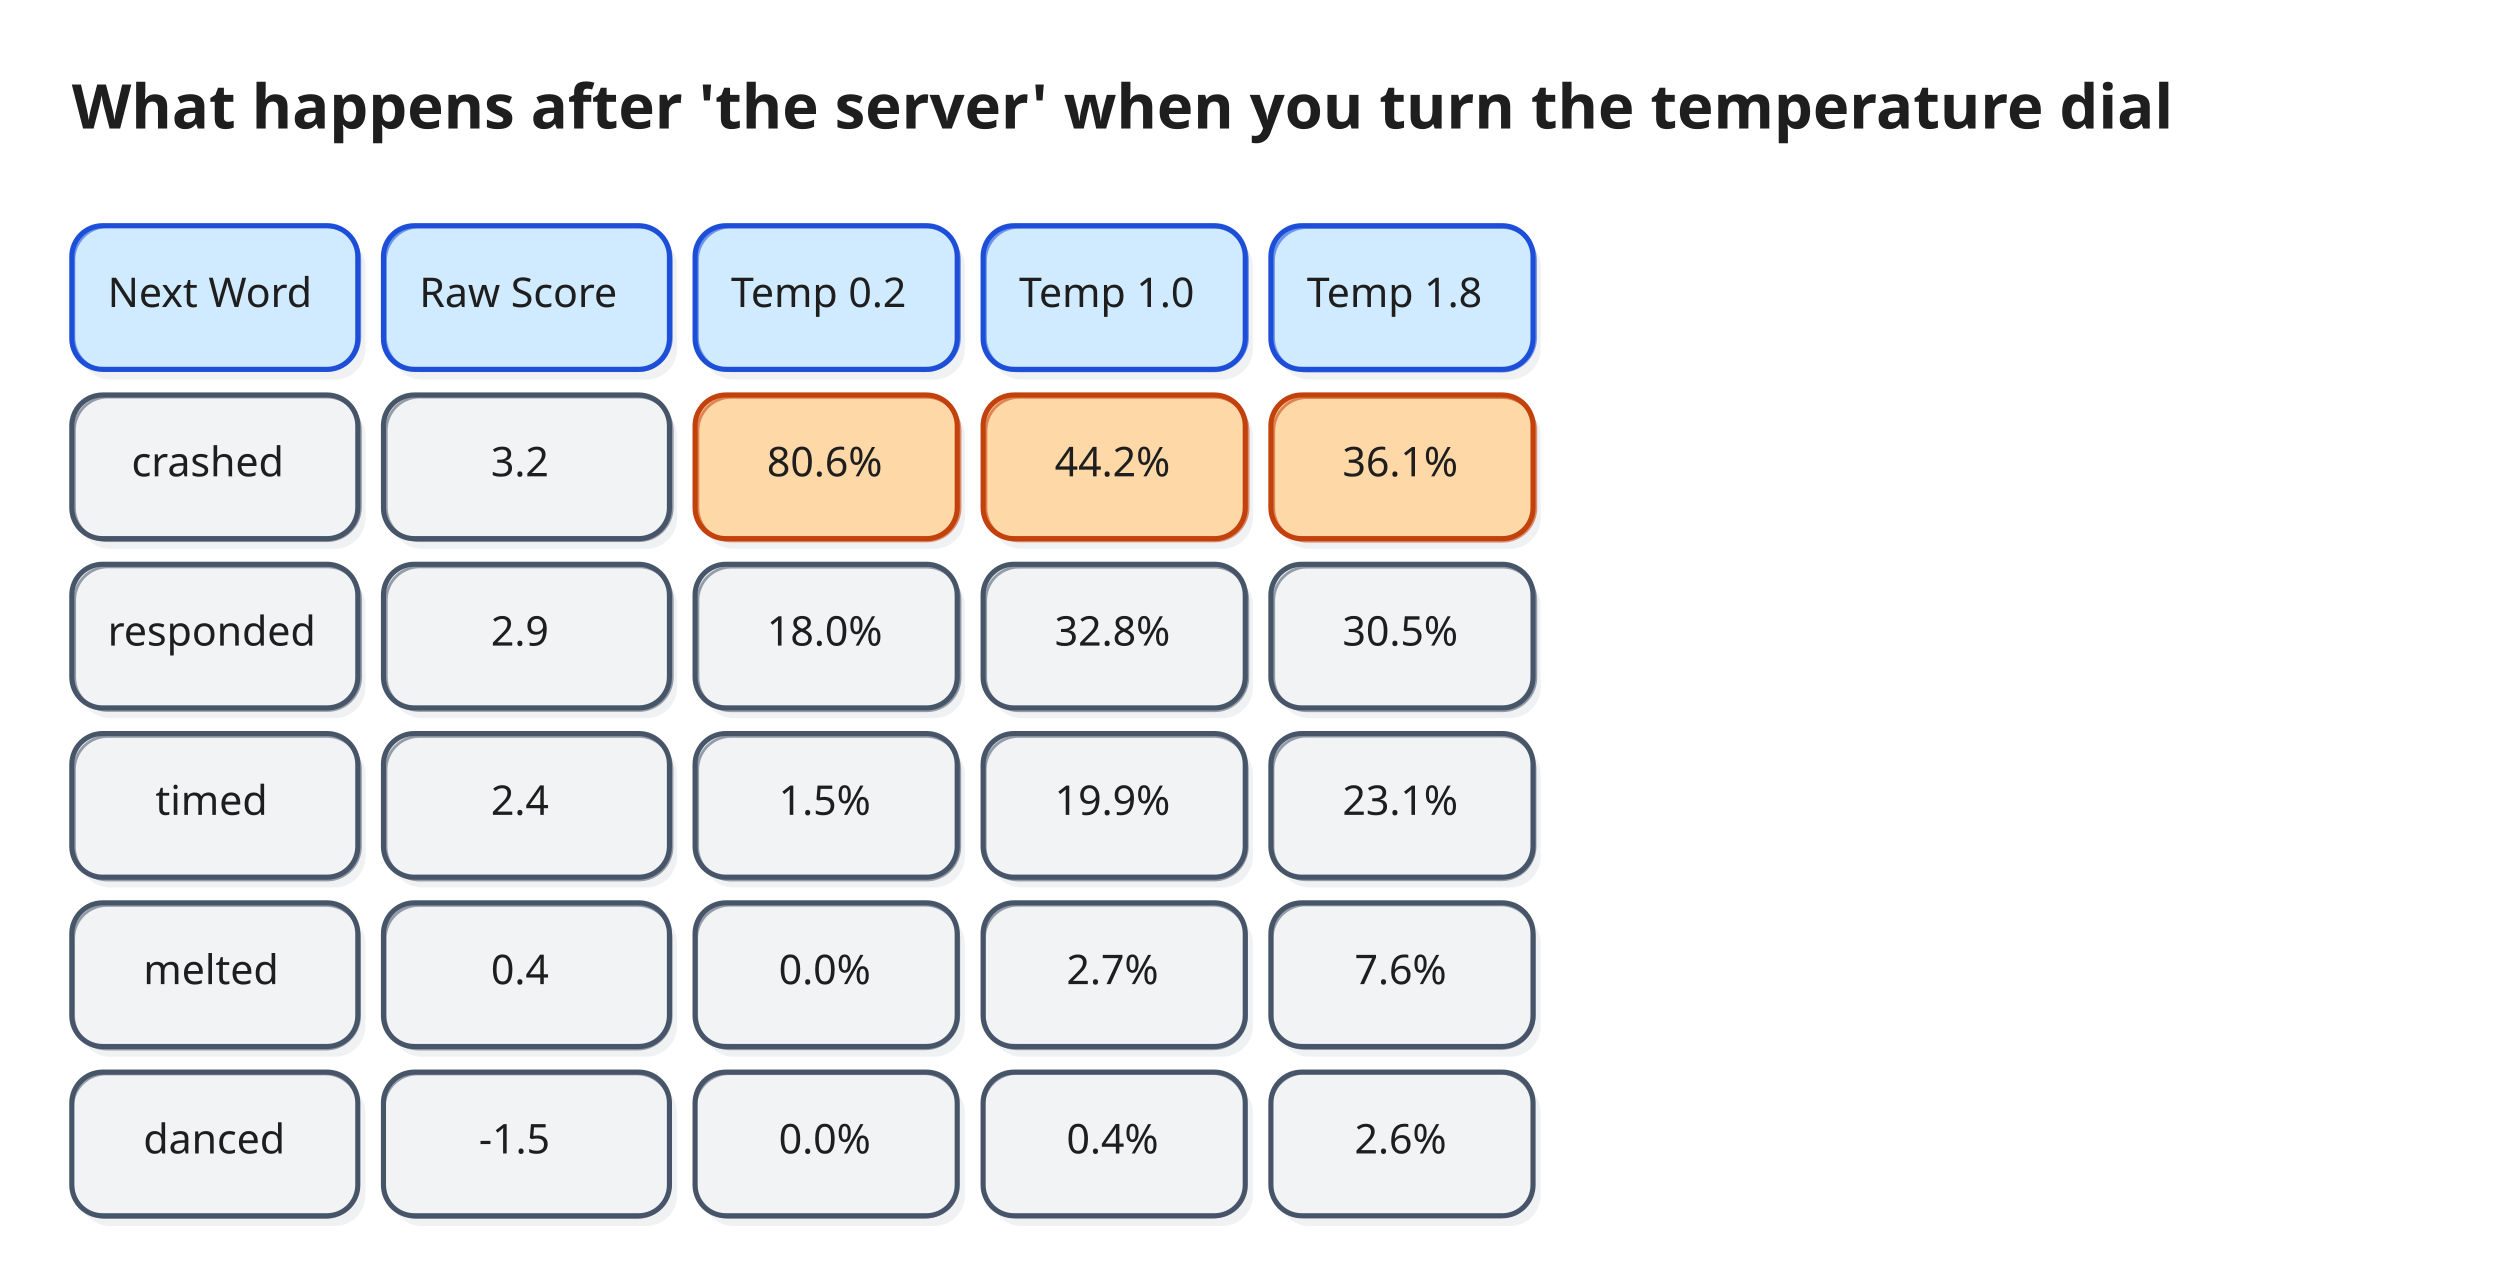
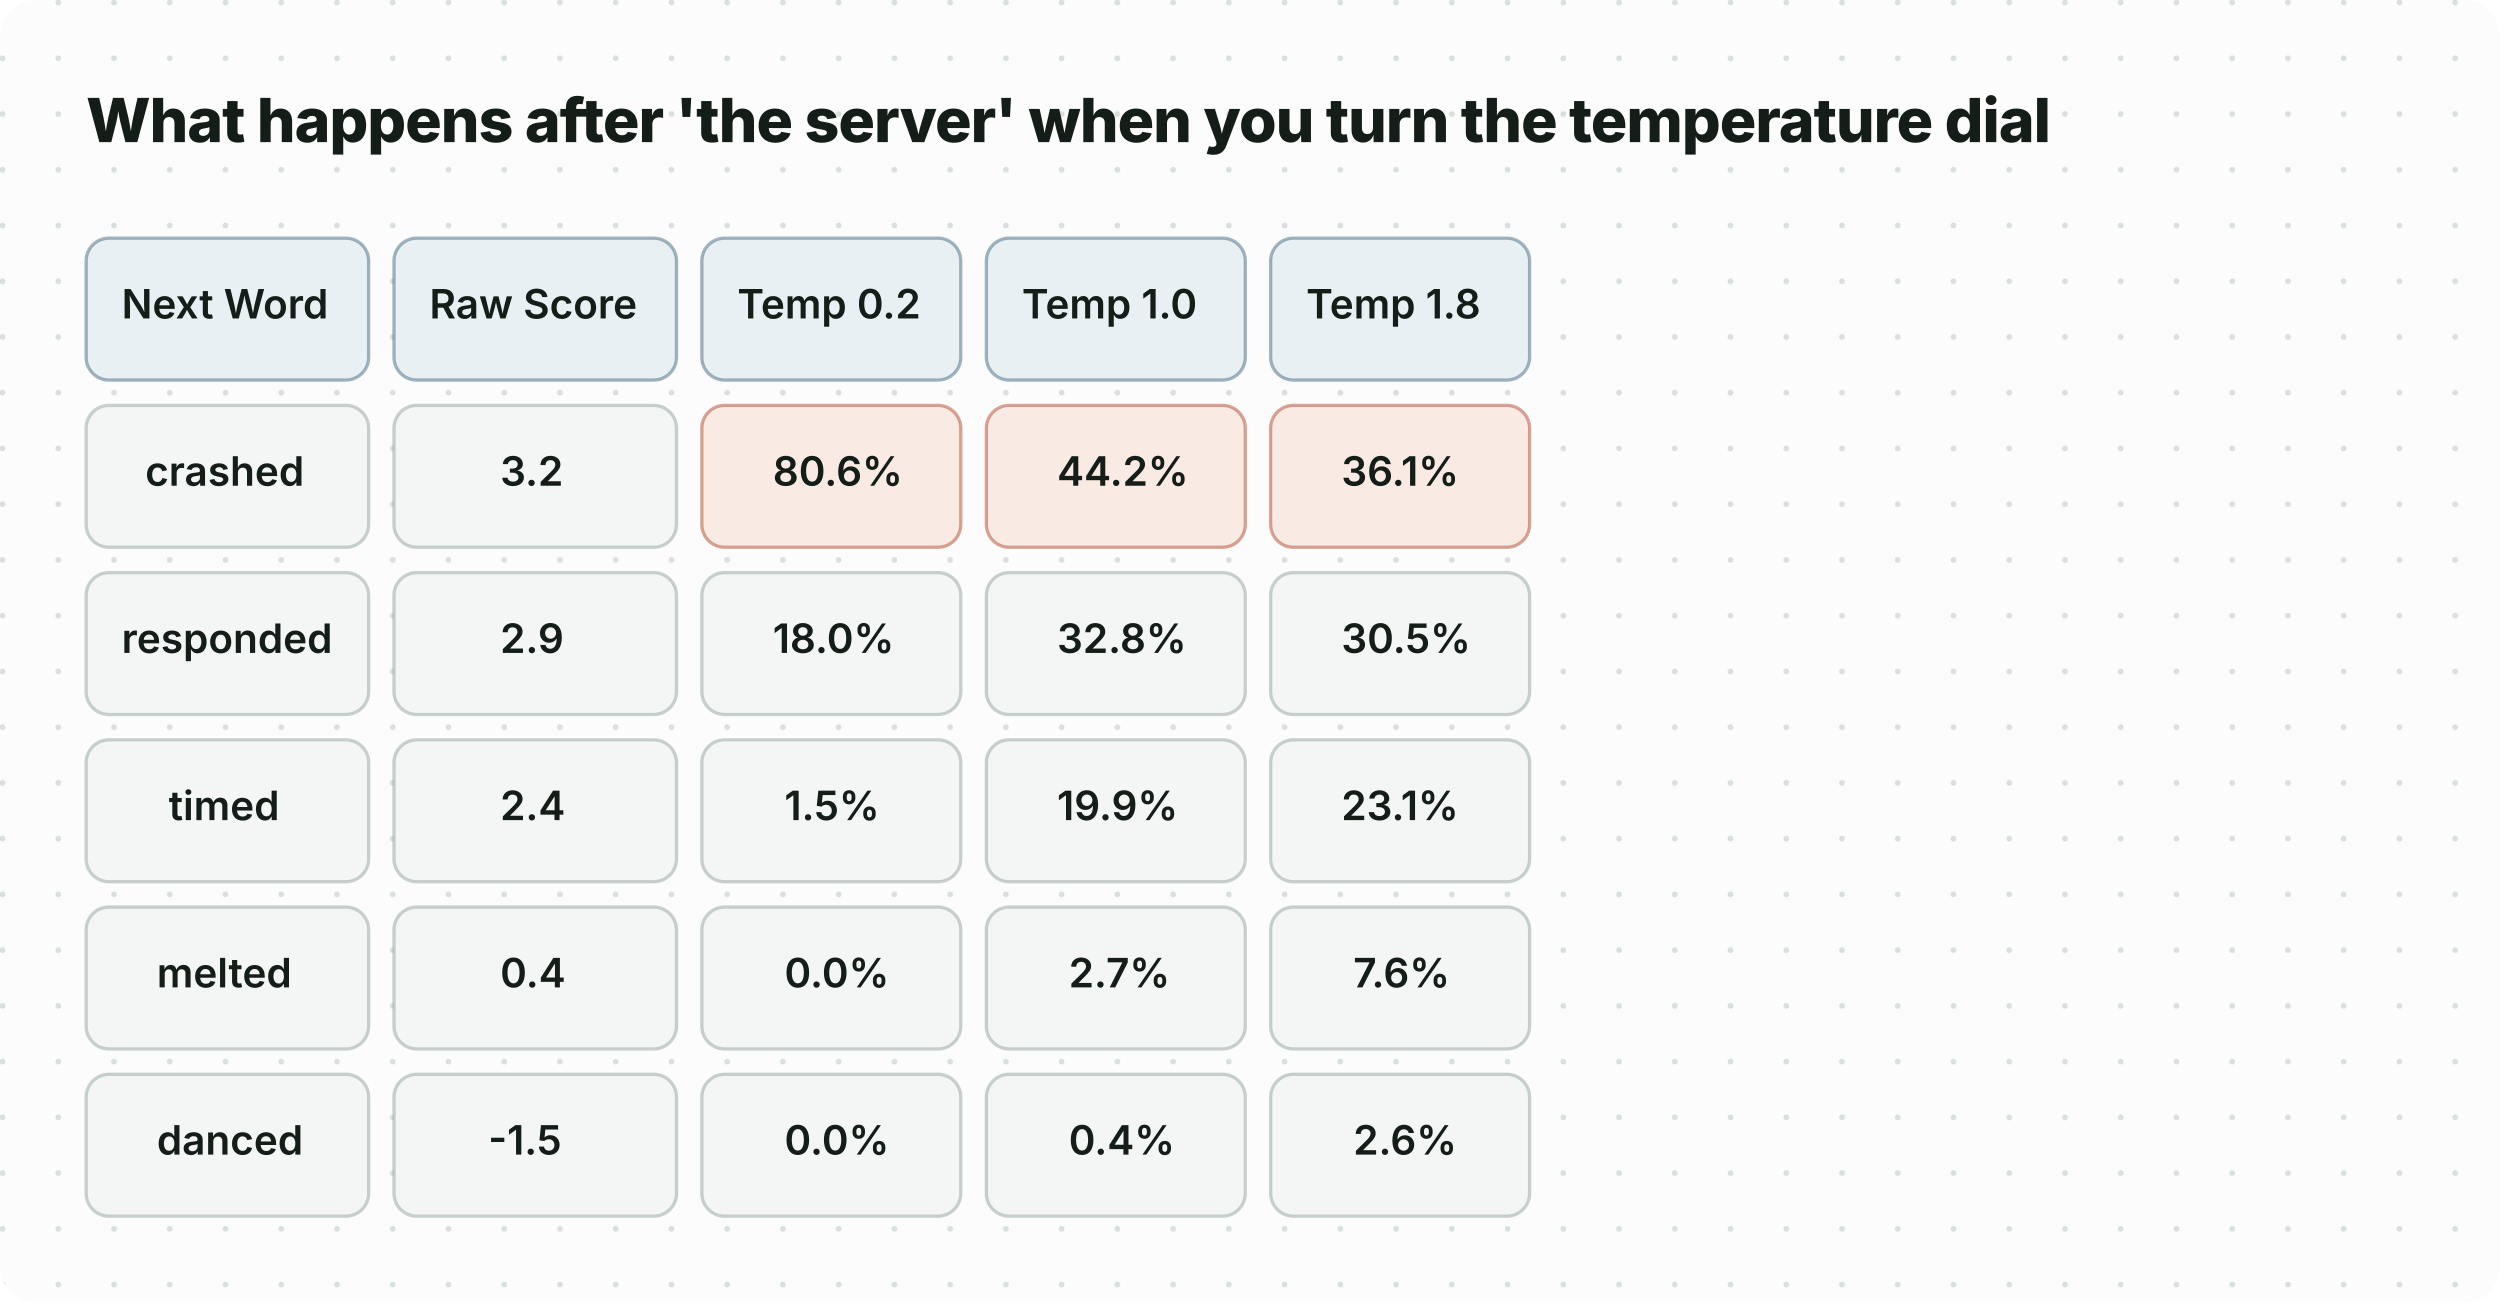
- <svg xmlns="http://www.w3.org/2000/svg" viewBox="-28.0 -28.0 974.7 502.0" width="100%" height="auto" class="excalidraw-svg">
+ <svg xmlns="http://www.w3.org/2000/svg" viewBox="-34.0 -34.0 986.7 514.0" width="100%" height="auto" class="excalidraw-svg">
  <defs>
+     <pattern id="draft-dots" width="22" height="22" patternUnits="userSpaceOnUse">
+       <circle cx="11" cy="11" r="1.15" fill="#c7d3cc" opacity="0.65" />
+     </pattern>
+     <filter id="card-shadow" x="-10%" y="-10%" width="125%" height="130%">
+       <feDropShadow dx="0" dy="4" stdDeviation="5" flood-color="#141d18" flood-opacity="0.08" />
+     </filter>
    <style>
- .excalidraw-text { font-family: "Virgil", "Comic Neue", "Caveat", "Segoe Print", "Bradley Hand", ui-rounded, sans-serif; }
+ .ed-title { font-family: "Bricolage Grotesque", -apple-system, BlinkMacSystemFont, sans-serif; letter-spacing: -0.015em; }
+ .ed-label { font-family: "Bricolage Grotesque", -apple-system, BlinkMacSystemFont, sans-serif; }
+ .ed-mono  { font-family: "IBM Plex Mono", ui-monospace, SFMono-Regular, monospace; }
</style>
  </defs>
-   <text x="0.0" y="22.1" font-size="24" font-weight="700" fill="#1e1e1e" class="excalidraw-text">What happens after 'the server' when you turn the temperature dial</text>
-   <rect x="3.0" y="64.0" width="111.5" height="56.0" rx="12" fill="#0f172a" fill-opacity="0.06" />
-   <rect x="0.0" y="60.0" width="111.5" height="56.0" rx="12" fill="#d0ebff" stroke="#1d4ed8" stroke-width="2" />
-   <rect x="0.8" y="60.4" width="111.5" height="56.0" rx="13" fill="none" stroke="#1d4ed8" stroke-width="1.1" stroke-opacity="0.55" />
-   <text x="14.0" y="91.7" font-size="16" font-weight="500" fill="#1e1e1e" class="excalidraw-text">Next Word</text>
-   <rect x="124.5" y="64.0" width="111.5" height="56.0" rx="12" fill="#0f172a" fill-opacity="0.06" />
-   <rect x="121.5" y="60.0" width="111.5" height="56.0" rx="12" fill="#d0ebff" stroke="#1d4ed8" stroke-width="2" />
-   <rect x="122.3" y="60.5" width="111.5" height="56.0" rx="13" fill="none" stroke="#1d4ed8" stroke-width="1.1" stroke-opacity="0.55" />
-   <text x="135.5" y="91.7" font-size="16" font-weight="500" fill="#1e1e1e" class="excalidraw-text">Raw Score</text>
-   <rect x="246.0" y="64.0" width="102.2" height="56.0" rx="12" fill="#0f172a" fill-opacity="0.06" />
-   <rect x="243.0" y="60.0" width="102.2" height="56.0" rx="12" fill="#d0ebff" stroke="#1d4ed8" stroke-width="2" />
-   <rect x="243.9" y="60.5" width="102.2" height="56.0" rx="13" fill="none" stroke="#1d4ed8" stroke-width="1.1" stroke-opacity="0.55" />
-   <text x="257.0" y="91.7" font-size="16" font-weight="500" fill="#1e1e1e" class="excalidraw-text">Temp 0.2</text>
-   <rect x="358.3" y="64.0" width="102.2" height="56.0" rx="12" fill="#0f172a" fill-opacity="0.06" />
-   <rect x="355.3" y="60.0" width="102.2" height="56.0" rx="12" fill="#d0ebff" stroke="#1d4ed8" stroke-width="2" />
-   <rect x="356.2" y="60.6" width="102.2" height="56.0" rx="13" fill="none" stroke="#1d4ed8" stroke-width="1.1" stroke-opacity="0.55" />
-   <text x="369.3" y="91.7" font-size="16" font-weight="500" fill="#1e1e1e" class="excalidraw-text">Temp 1.0</text>
-   <rect x="470.5" y="64.0" width="102.2" height="56.0" rx="12" fill="#0f172a" fill-opacity="0.06" />
-   <rect x="467.5" y="60.0" width="102.2" height="56.0" rx="12" fill="#d0ebff" stroke="#1d4ed8" stroke-width="2" />
-   <rect x="468.5" y="60.7" width="102.2" height="56.0" rx="13" fill="none" stroke="#1d4ed8" stroke-width="1.1" stroke-opacity="0.55" />
-   <text x="481.5" y="91.7" font-size="16" font-weight="500" fill="#1e1e1e" class="excalidraw-text">Temp 1.8</text>
-   <rect x="3.0" y="130.0" width="111.5" height="56.0" rx="12" fill="#0f172a" fill-opacity="0.06" />
-   <rect x="0.0" y="126.0" width="111.5" height="56.0" rx="12" fill="#f1f3f5" stroke="#475569" stroke-width="2" />
-   <rect x="1.0" y="126.8" width="111.5" height="56.0" rx="13" fill="none" stroke="#475569" stroke-width="1.1" stroke-opacity="0.55" />
-   <text x="23.3" y="157.7" font-size="16" font-weight="500" fill="#1e1e1e" class="excalidraw-text">crashed</text>
-   <rect x="124.5" y="130.0" width="111.5" height="56.0" rx="12" fill="#0f172a" fill-opacity="0.06" />
-   <rect x="121.5" y="126.0" width="111.5" height="56.0" rx="12" fill="#f1f3f5" stroke="#475569" stroke-width="2" />
-   <rect x="122.6" y="126.8" width="111.5" height="56.0" rx="13" fill="none" stroke="#475569" stroke-width="1.1" stroke-opacity="0.55" />
-   <text x="163.4" y="157.7" font-size="16" font-weight="500" fill="#1e1e1e" class="excalidraw-text">3.2</text>
-   <rect x="246.0" y="130.0" width="102.2" height="56.0" rx="12" fill="#0f172a" fill-opacity="0.06" />
-   <rect x="243.0" y="126.0" width="102.2" height="56.0" rx="12" fill="#ffd8a8" stroke="#c2410c" stroke-width="2" />
-   <rect x="244.1" y="126.9" width="102.2" height="56.0" rx="13" fill="none" stroke="#c2410c" stroke-width="1.1" stroke-opacity="0.55" />
-   <text x="271.0" y="157.7" font-size="16" font-weight="500" fill="#1e1e1e" class="excalidraw-text">80.6%</text>
-   <rect x="358.3" y="130.0" width="102.2" height="56.0" rx="12" fill="#0f172a" fill-opacity="0.06" />
-   <rect x="355.3" y="126.0" width="102.2" height="56.0" rx="12" fill="#ffd8a8" stroke="#c2410c" stroke-width="2" />
-   <rect x="356.4" y="126.9" width="102.2" height="56.0" rx="13" fill="none" stroke="#c2410c" stroke-width="1.1" stroke-opacity="0.55" />
-   <text x="383.2" y="157.7" font-size="16" font-weight="500" fill="#1e1e1e" class="excalidraw-text">44.2%</text>
-   <rect x="470.5" y="130.0" width="102.2" height="56.0" rx="12" fill="#0f172a" fill-opacity="0.06" />
-   <rect x="467.5" y="126.0" width="102.2" height="56.0" rx="12" fill="#ffd8a8" stroke="#c2410c" stroke-width="2" />
-   <rect x="468.6" y="127.0" width="102.2" height="56.0" rx="13" fill="none" stroke="#c2410c" stroke-width="1.1" stroke-opacity="0.55" />
-   <text x="495.4" y="157.7" font-size="16" font-weight="500" fill="#1e1e1e" class="excalidraw-text">36.1%</text>
-   <rect x="3.0" y="196.0" width="111.5" height="56.0" rx="12" fill="#0f172a" fill-opacity="0.06" />
-   <rect x="0.0" y="192.0" width="111.5" height="56.0" rx="12" fill="#f1f3f5" stroke="#475569" stroke-width="2" />
-   <rect x="1.1" y="193.0" width="111.5" height="56.0" rx="13" fill="none" stroke="#475569" stroke-width="1.1" stroke-opacity="0.55" />
-   <text x="14.0" y="223.7" font-size="16" font-weight="500" fill="#1e1e1e" class="excalidraw-text">responded</text>
-   <rect x="124.5" y="196.0" width="111.5" height="56.0" rx="12" fill="#0f172a" fill-opacity="0.06" />
-   <rect x="121.5" y="192.0" width="111.5" height="56.0" rx="12" fill="#f1f3f5" stroke="#475569" stroke-width="2" />
-   <rect x="122.6" y="193.0" width="111.5" height="56.0" rx="13" fill="none" stroke="#475569" stroke-width="1.1" stroke-opacity="0.55" />
-   <text x="163.4" y="223.7" font-size="16" font-weight="500" fill="#1e1e1e" class="excalidraw-text">2.9</text>
-   <rect x="246.0" y="196.0" width="102.2" height="56.0" rx="12" fill="#0f172a" fill-opacity="0.06" />
-   <rect x="243.0" y="192.0" width="102.2" height="56.0" rx="12" fill="#f1f3f5" stroke="#475569" stroke-width="2" />
-   <rect x="244.1" y="193.1" width="102.2" height="56.0" rx="13" fill="none" stroke="#475569" stroke-width="1.1" stroke-opacity="0.55" />
-   <text x="271.0" y="223.7" font-size="16" font-weight="500" fill="#1e1e1e" class="excalidraw-text">18.0%</text>
-   <rect x="358.3" y="196.0" width="102.2" height="56.0" rx="12" fill="#0f172a" fill-opacity="0.06" />
-   <rect x="355.3" y="192.0" width="102.2" height="56.0" rx="12" fill="#f1f3f5" stroke="#475569" stroke-width="2" />
-   <rect x="356.3" y="193.1" width="102.2" height="56.0" rx="13" fill="none" stroke="#475569" stroke-width="1.1" stroke-opacity="0.55" />
-   <text x="383.2" y="223.7" font-size="16" font-weight="500" fill="#1e1e1e" class="excalidraw-text">32.8%</text>
-   <rect x="470.5" y="196.0" width="102.2" height="56.0" rx="12" fill="#0f172a" fill-opacity="0.06" />
-   <rect x="467.5" y="192.0" width="102.2" height="56.0" rx="12" fill="#f1f3f5" stroke="#475569" stroke-width="2" />
-   <rect x="468.6" y="193.1" width="102.2" height="56.0" rx="13" fill="none" stroke="#475569" stroke-width="1.1" stroke-opacity="0.55" />
-   <text x="495.4" y="223.7" font-size="16" font-weight="500" fill="#1e1e1e" class="excalidraw-text">30.5%</text>
-   <rect x="3.0" y="262.0" width="111.5" height="56.0" rx="12" fill="#0f172a" fill-opacity="0.06" />
-   <rect x="0.0" y="258.0" width="111.5" height="56.0" rx="12" fill="#f1f3f5" stroke="#475569" stroke-width="2" />
-   <rect x="1.0" y="259.1" width="111.5" height="56.0" rx="13" fill="none" stroke="#475569" stroke-width="1.1" stroke-opacity="0.55" />
-   <text x="32.6" y="289.7" font-size="16" font-weight="500" fill="#1e1e1e" class="excalidraw-text">timed</text>
-   <rect x="124.5" y="262.0" width="111.5" height="56.0" rx="12" fill="#0f172a" fill-opacity="0.06" />
-   <rect x="121.5" y="258.0" width="111.5" height="56.0" rx="12" fill="#f1f3f5" stroke="#475569" stroke-width="2" />
-   <rect x="122.5" y="259.1" width="111.5" height="56.0" rx="13" fill="none" stroke="#475569" stroke-width="1.1" stroke-opacity="0.55" />
-   <text x="163.4" y="289.7" font-size="16" font-weight="500" fill="#1e1e1e" class="excalidraw-text">2.4</text>
-   <rect x="246.0" y="262.0" width="102.2" height="56.0" rx="12" fill="#0f172a" fill-opacity="0.06" />
-   <rect x="243.0" y="258.0" width="102.2" height="56.0" rx="12" fill="#f1f3f5" stroke="#475569" stroke-width="2" />
-   <rect x="244.0" y="259.1" width="102.2" height="56.0" rx="13" fill="none" stroke="#475569" stroke-width="1.1" stroke-opacity="0.55" />
-   <text x="275.6" y="289.7" font-size="16" font-weight="500" fill="#1e1e1e" class="excalidraw-text">1.5%</text>
-   <rect x="358.3" y="262.0" width="102.2" height="56.0" rx="12" fill="#0f172a" fill-opacity="0.06" />
-   <rect x="355.3" y="258.0" width="102.2" height="56.0" rx="12" fill="#f1f3f5" stroke="#475569" stroke-width="2" />
-   <rect x="356.1" y="259.1" width="102.2" height="56.0" rx="13" fill="none" stroke="#475569" stroke-width="1.1" stroke-opacity="0.55" />
-   <text x="383.2" y="289.7" font-size="16" font-weight="500" fill="#1e1e1e" class="excalidraw-text">19.9%</text>
-   <rect x="470.5" y="262.0" width="102.2" height="56.0" rx="12" fill="#0f172a" fill-opacity="0.06" />
-   <rect x="467.5" y="258.0" width="102.2" height="56.0" rx="12" fill="#f1f3f5" stroke="#475569" stroke-width="2" />
-   <rect x="468.3" y="259.0" width="102.2" height="56.0" rx="13" fill="none" stroke="#475569" stroke-width="1.1" stroke-opacity="0.55" />
-   <text x="495.4" y="289.7" font-size="16" font-weight="500" fill="#1e1e1e" class="excalidraw-text">23.1%</text>
-   <rect x="3.0" y="328.0" width="111.5" height="56.0" rx="12" fill="#0f172a" fill-opacity="0.06" />
-   <rect x="0.0" y="324.0" width="111.5" height="56.0" rx="12" fill="#f1f3f5" stroke="#475569" stroke-width="2" />
-   <rect x="0.7" y="325.0" width="111.5" height="56.0" rx="13" fill="none" stroke="#475569" stroke-width="1.1" stroke-opacity="0.55" />
-   <text x="27.9" y="355.7" font-size="16" font-weight="500" fill="#1e1e1e" class="excalidraw-text">melted</text>
-   <rect x="124.5" y="328.0" width="111.5" height="56.0" rx="12" fill="#0f172a" fill-opacity="0.06" />
-   <rect x="121.5" y="324.0" width="111.5" height="56.0" rx="12" fill="#f1f3f5" stroke="#475569" stroke-width="2" />
-   <rect x="122.2" y="325.0" width="111.5" height="56.0" rx="13" fill="none" stroke="#475569" stroke-width="1.1" stroke-opacity="0.55" />
-   <text x="163.4" y="355.7" font-size="16" font-weight="500" fill="#1e1e1e" class="excalidraw-text">0.4</text>
-   <rect x="246.0" y="328.0" width="102.2" height="56.0" rx="12" fill="#0f172a" fill-opacity="0.06" />
-   <rect x="243.0" y="324.0" width="102.2" height="56.0" rx="12" fill="#f1f3f5" stroke="#475569" stroke-width="2" />
-   <rect x="243.6" y="324.9" width="102.2" height="56.0" rx="13" fill="none" stroke="#475569" stroke-width="1.1" stroke-opacity="0.55" />
-   <text x="275.6" y="355.7" font-size="16" font-weight="500" fill="#1e1e1e" class="excalidraw-text">0.0%</text>
-   <rect x="358.3" y="328.0" width="102.2" height="56.0" rx="12" fill="#0f172a" fill-opacity="0.06" />
-   <rect x="355.3" y="324.0" width="102.2" height="56.0" rx="12" fill="#f1f3f5" stroke="#475569" stroke-width="2" />
-   <rect x="355.8" y="324.9" width="102.2" height="56.0" rx="13" fill="none" stroke="#475569" stroke-width="1.1" stroke-opacity="0.55" />
-   <text x="387.8" y="355.7" font-size="16" font-weight="500" fill="#1e1e1e" class="excalidraw-text">2.7%</text>
-   <rect x="470.5" y="328.0" width="102.2" height="56.0" rx="12" fill="#0f172a" fill-opacity="0.06" />
-   <rect x="467.5" y="324.0" width="102.2" height="56.0" rx="12" fill="#f1f3f5" stroke="#475569" stroke-width="2" />
-   <rect x="468.0" y="324.8" width="102.2" height="56.0" rx="13" fill="none" stroke="#475569" stroke-width="1.1" stroke-opacity="0.55" />
-   <text x="500.1" y="355.7" font-size="16" font-weight="500" fill="#1e1e1e" class="excalidraw-text">7.6%</text>
-   <rect x="3.0" y="394.0" width="111.5" height="56.0" rx="12" fill="#0f172a" fill-opacity="0.06" />
-   <rect x="0.0" y="390.0" width="111.5" height="56.0" rx="12" fill="#f1f3f5" stroke="#475569" stroke-width="2" />
-   <rect x="0.3" y="390.7" width="111.5" height="56.0" rx="13" fill="none" stroke="#475569" stroke-width="1.1" stroke-opacity="0.55" />
-   <text x="27.9" y="421.7" font-size="16" font-weight="500" fill="#1e1e1e" class="excalidraw-text">danced</text>
-   <rect x="124.5" y="394.0" width="111.5" height="56.0" rx="12" fill="#0f172a" fill-opacity="0.06" />
-   <rect x="121.5" y="390.0" width="111.5" height="56.0" rx="12" fill="#f1f3f5" stroke="#475569" stroke-width="2" />
-   <rect x="121.8" y="390.7" width="111.5" height="56.0" rx="13" fill="none" stroke="#475569" stroke-width="1.1" stroke-opacity="0.55" />
-   <text x="158.7" y="421.7" font-size="16" font-weight="500" fill="#1e1e1e" class="excalidraw-text">-1.5</text>
-   <rect x="246.0" y="394.0" width="102.2" height="56.0" rx="12" fill="#0f172a" fill-opacity="0.06" />
-   <rect x="243.0" y="390.0" width="102.2" height="56.0" rx="12" fill="#f1f3f5" stroke="#475569" stroke-width="2" />
-   <rect x="243.2" y="390.6" width="102.2" height="56.0" rx="13" fill="none" stroke="#475569" stroke-width="1.1" stroke-opacity="0.55" />
-   <text x="275.6" y="421.7" font-size="16" font-weight="500" fill="#1e1e1e" class="excalidraw-text">0.0%</text>
-   <rect x="358.3" y="394.0" width="102.2" height="56.0" rx="12" fill="#0f172a" fill-opacity="0.06" />
-   <rect x="355.3" y="390.0" width="102.2" height="56.0" rx="12" fill="#f1f3f5" stroke="#475569" stroke-width="2" />
-   <rect x="355.4" y="390.5" width="102.2" height="56.0" rx="13" fill="none" stroke="#475569" stroke-width="1.1" stroke-opacity="0.55" />
-   <text x="387.8" y="421.7" font-size="16" font-weight="500" fill="#1e1e1e" class="excalidraw-text">0.4%</text>
-   <rect x="470.5" y="394.0" width="102.2" height="56.0" rx="12" fill="#0f172a" fill-opacity="0.06" />
-   <rect x="467.5" y="390.0" width="102.2" height="56.0" rx="12" fill="#f1f3f5" stroke="#475569" stroke-width="2" />
-   <rect x="467.5" y="390.4" width="102.2" height="56.0" rx="13" fill="none" stroke="#475569" stroke-width="1.1" stroke-opacity="0.55" />
-   <text x="500.1" y="421.7" font-size="16" font-weight="500" fill="#1e1e1e" class="excalidraw-text">2.6%</text>
+   <rect x="-34.0" y="-34.0" width="986.7" height="514.0" rx="14" fill="#fbfcfb" />
+   <rect x="-34.0" y="-34.0" width="986.7" height="514.0" rx="14" fill="url(#draft-dots)" />
+   <text x="0.0" y="22.1" font-size="24" font-weight="800" fill="#141d18" class="ed-title">What happens after 'the server' when you turn the temperature dial</text>
+   <rect x="0.0" y="60.0" width="111.5" height="56.0" rx="9" fill="#e8f0f4" stroke="#335c73" stroke-opacity="0.45" stroke-width="1.3" />
+   <text x="14.0" y="91.7" font-size="16" font-weight="600" fill="#141d18" class="ed-label">Next Word</text>
+   <rect x="121.5" y="60.0" width="111.5" height="56.0" rx="9" fill="#e8f0f4" stroke="#335c73" stroke-opacity="0.45" stroke-width="1.3" />
+   <text x="135.5" y="91.7" font-size="16" font-weight="600" fill="#141d18" class="ed-label">Raw Score</text>
+   <rect x="243.0" y="60.0" width="102.2" height="56.0" rx="9" fill="#e8f0f4" stroke="#335c73" stroke-opacity="0.45" stroke-width="1.3" />
+   <text x="257.0" y="91.7" font-size="16" font-weight="600" fill="#141d18" class="ed-label">Temp 0.2</text>
+   <rect x="355.3" y="60.0" width="102.2" height="56.0" rx="9" fill="#e8f0f4" stroke="#335c73" stroke-opacity="0.45" stroke-width="1.3" />
+   <text x="369.3" y="91.7" font-size="16" font-weight="600" fill="#141d18" class="ed-label">Temp 1.0</text>
+   <rect x="467.5" y="60.0" width="102.2" height="56.0" rx="9" fill="#e8f0f4" stroke="#335c73" stroke-opacity="0.45" stroke-width="1.3" />
+   <text x="481.5" y="91.7" font-size="16" font-weight="600" fill="#141d18" class="ed-label">Temp 1.8</text>
+   <rect x="0.0" y="126.0" width="111.5" height="56.0" rx="9" fill="#f3f6f4" stroke="#8d9c94" stroke-opacity="0.45" stroke-width="1.3" />
+   <text x="23.3" y="157.7" font-size="16" font-weight="600" fill="#141d18" class="ed-label">crashed</text>
+   <rect x="121.5" y="126.0" width="111.5" height="56.0" rx="9" fill="#f3f6f4" stroke="#8d9c94" stroke-opacity="0.45" stroke-width="1.3" />
+   <text x="163.4" y="157.7" font-size="16" font-weight="600" fill="#141d18" class="ed-label">3.2</text>
+   <rect x="243.0" y="126.0" width="102.2" height="56.0" rx="9" fill="#faeae4" stroke="#a93b1f" stroke-opacity="0.45" stroke-width="1.3" />
+   <text x="271.0" y="157.7" font-size="16" font-weight="600" fill="#141d18" class="ed-label">80.6%</text>
+   <rect x="355.3" y="126.0" width="102.2" height="56.0" rx="9" fill="#faeae4" stroke="#a93b1f" stroke-opacity="0.45" stroke-width="1.3" />
+   <text x="383.2" y="157.7" font-size="16" font-weight="600" fill="#141d18" class="ed-label">44.2%</text>
+   <rect x="467.5" y="126.0" width="102.2" height="56.0" rx="9" fill="#faeae4" stroke="#a93b1f" stroke-opacity="0.45" stroke-width="1.3" />
+   <text x="495.4" y="157.7" font-size="16" font-weight="600" fill="#141d18" class="ed-label">36.1%</text>
+   <rect x="0.0" y="192.0" width="111.5" height="56.0" rx="9" fill="#f3f6f4" stroke="#8d9c94" stroke-opacity="0.45" stroke-width="1.3" />
+   <text x="14.0" y="223.7" font-size="16" font-weight="600" fill="#141d18" class="ed-label">responded</text>
+   <rect x="121.5" y="192.0" width="111.5" height="56.0" rx="9" fill="#f3f6f4" stroke="#8d9c94" stroke-opacity="0.45" stroke-width="1.3" />
+   <text x="163.4" y="223.7" font-size="16" font-weight="600" fill="#141d18" class="ed-label">2.9</text>
+   <rect x="243.0" y="192.0" width="102.2" height="56.0" rx="9" fill="#f3f6f4" stroke="#8d9c94" stroke-opacity="0.45" stroke-width="1.3" />
+   <text x="271.0" y="223.7" font-size="16" font-weight="600" fill="#141d18" class="ed-label">18.0%</text>
+   <rect x="355.3" y="192.0" width="102.2" height="56.0" rx="9" fill="#f3f6f4" stroke="#8d9c94" stroke-opacity="0.45" stroke-width="1.3" />
+   <text x="383.2" y="223.7" font-size="16" font-weight="600" fill="#141d18" class="ed-label">32.8%</text>
+   <rect x="467.5" y="192.0" width="102.2" height="56.0" rx="9" fill="#f3f6f4" stroke="#8d9c94" stroke-opacity="0.45" stroke-width="1.3" />
+   <text x="495.4" y="223.7" font-size="16" font-weight="600" fill="#141d18" class="ed-label">30.5%</text>
+   <rect x="0.0" y="258.0" width="111.5" height="56.0" rx="9" fill="#f3f6f4" stroke="#8d9c94" stroke-opacity="0.45" stroke-width="1.3" />
+   <text x="32.6" y="289.7" font-size="16" font-weight="600" fill="#141d18" class="ed-label">timed</text>
+   <rect x="121.5" y="258.0" width="111.5" height="56.0" rx="9" fill="#f3f6f4" stroke="#8d9c94" stroke-opacity="0.45" stroke-width="1.3" />
+   <text x="163.4" y="289.7" font-size="16" font-weight="600" fill="#141d18" class="ed-label">2.4</text>
+   <rect x="243.0" y="258.0" width="102.2" height="56.0" rx="9" fill="#f3f6f4" stroke="#8d9c94" stroke-opacity="0.45" stroke-width="1.3" />
+   <text x="275.6" y="289.7" font-size="16" font-weight="600" fill="#141d18" class="ed-label">1.5%</text>
+   <rect x="355.3" y="258.0" width="102.2" height="56.0" rx="9" fill="#f3f6f4" stroke="#8d9c94" stroke-opacity="0.45" stroke-width="1.3" />
+   <text x="383.2" y="289.7" font-size="16" font-weight="600" fill="#141d18" class="ed-label">19.9%</text>
+   <rect x="467.5" y="258.0" width="102.2" height="56.0" rx="9" fill="#f3f6f4" stroke="#8d9c94" stroke-opacity="0.45" stroke-width="1.3" />
+   <text x="495.4" y="289.7" font-size="16" font-weight="600" fill="#141d18" class="ed-label">23.1%</text>
+   <rect x="0.0" y="324.0" width="111.5" height="56.0" rx="9" fill="#f3f6f4" stroke="#8d9c94" stroke-opacity="0.45" stroke-width="1.3" />
+   <text x="27.9" y="355.7" font-size="16" font-weight="600" fill="#141d18" class="ed-label">melted</text>
+   <rect x="121.5" y="324.0" width="111.5" height="56.0" rx="9" fill="#f3f6f4" stroke="#8d9c94" stroke-opacity="0.45" stroke-width="1.3" />
+   <text x="163.4" y="355.7" font-size="16" font-weight="600" fill="#141d18" class="ed-label">0.4</text>
+   <rect x="243.0" y="324.0" width="102.2" height="56.0" rx="9" fill="#f3f6f4" stroke="#8d9c94" stroke-opacity="0.45" stroke-width="1.3" />
+   <text x="275.6" y="355.7" font-size="16" font-weight="600" fill="#141d18" class="ed-label">0.0%</text>
+   <rect x="355.3" y="324.0" width="102.2" height="56.0" rx="9" fill="#f3f6f4" stroke="#8d9c94" stroke-opacity="0.45" stroke-width="1.3" />
+   <text x="387.8" y="355.7" font-size="16" font-weight="600" fill="#141d18" class="ed-label">2.7%</text>
+   <rect x="467.5" y="324.0" width="102.2" height="56.0" rx="9" fill="#f3f6f4" stroke="#8d9c94" stroke-opacity="0.45" stroke-width="1.3" />
+   <text x="500.1" y="355.7" font-size="16" font-weight="600" fill="#141d18" class="ed-label">7.6%</text>
+   <rect x="0.0" y="390.0" width="111.5" height="56.0" rx="9" fill="#f3f6f4" stroke="#8d9c94" stroke-opacity="0.45" stroke-width="1.3" />
+   <text x="27.9" y="421.7" font-size="16" font-weight="600" fill="#141d18" class="ed-label">danced</text>
+   <rect x="121.5" y="390.0" width="111.5" height="56.0" rx="9" fill="#f3f6f4" stroke="#8d9c94" stroke-opacity="0.45" stroke-width="1.3" />
+   <text x="158.7" y="421.7" font-size="16" font-weight="600" fill="#141d18" class="ed-label">-1.5</text>
+   <rect x="243.0" y="390.0" width="102.2" height="56.0" rx="9" fill="#f3f6f4" stroke="#8d9c94" stroke-opacity="0.45" stroke-width="1.3" />
+   <text x="275.6" y="421.7" font-size="16" font-weight="600" fill="#141d18" class="ed-label">0.0%</text>
+   <rect x="355.3" y="390.0" width="102.2" height="56.0" rx="9" fill="#f3f6f4" stroke="#8d9c94" stroke-opacity="0.45" stroke-width="1.3" />
+   <text x="387.8" y="421.7" font-size="16" font-weight="600" fill="#141d18" class="ed-label">0.4%</text>
+   <rect x="467.5" y="390.0" width="102.2" height="56.0" rx="9" fill="#f3f6f4" stroke="#8d9c94" stroke-opacity="0.45" stroke-width="1.3" />
+   <text x="500.1" y="421.7" font-size="16" font-weight="600" fill="#141d18" class="ed-label">2.6%</text>
</svg>
